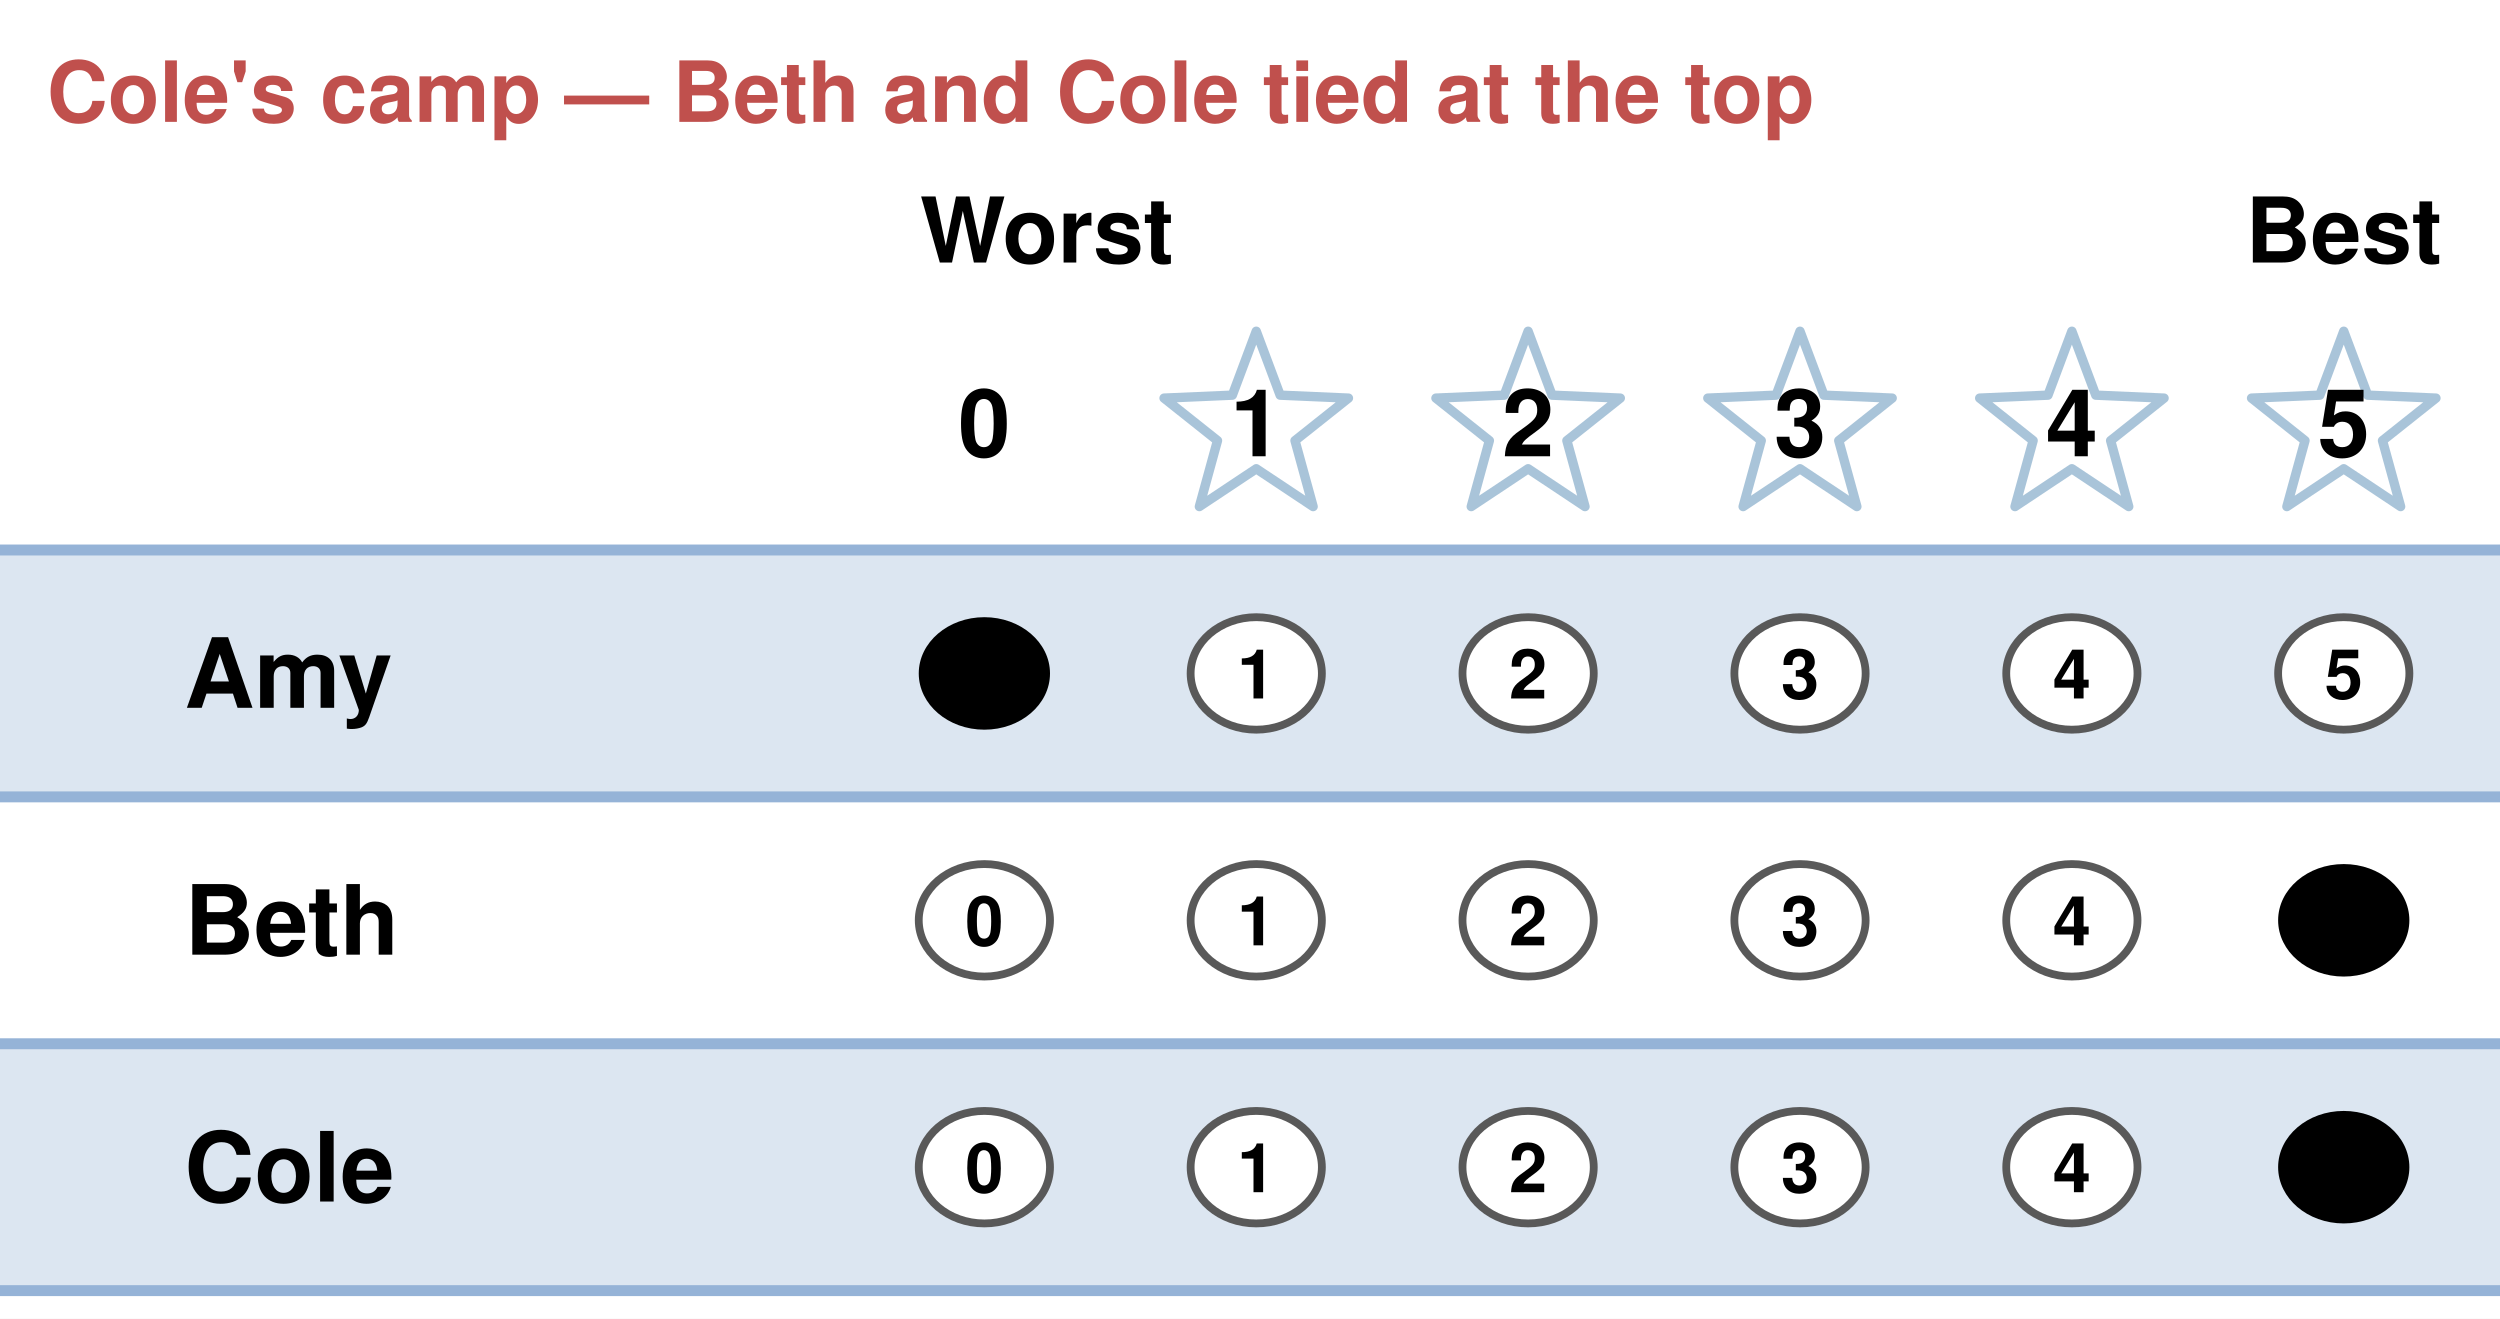
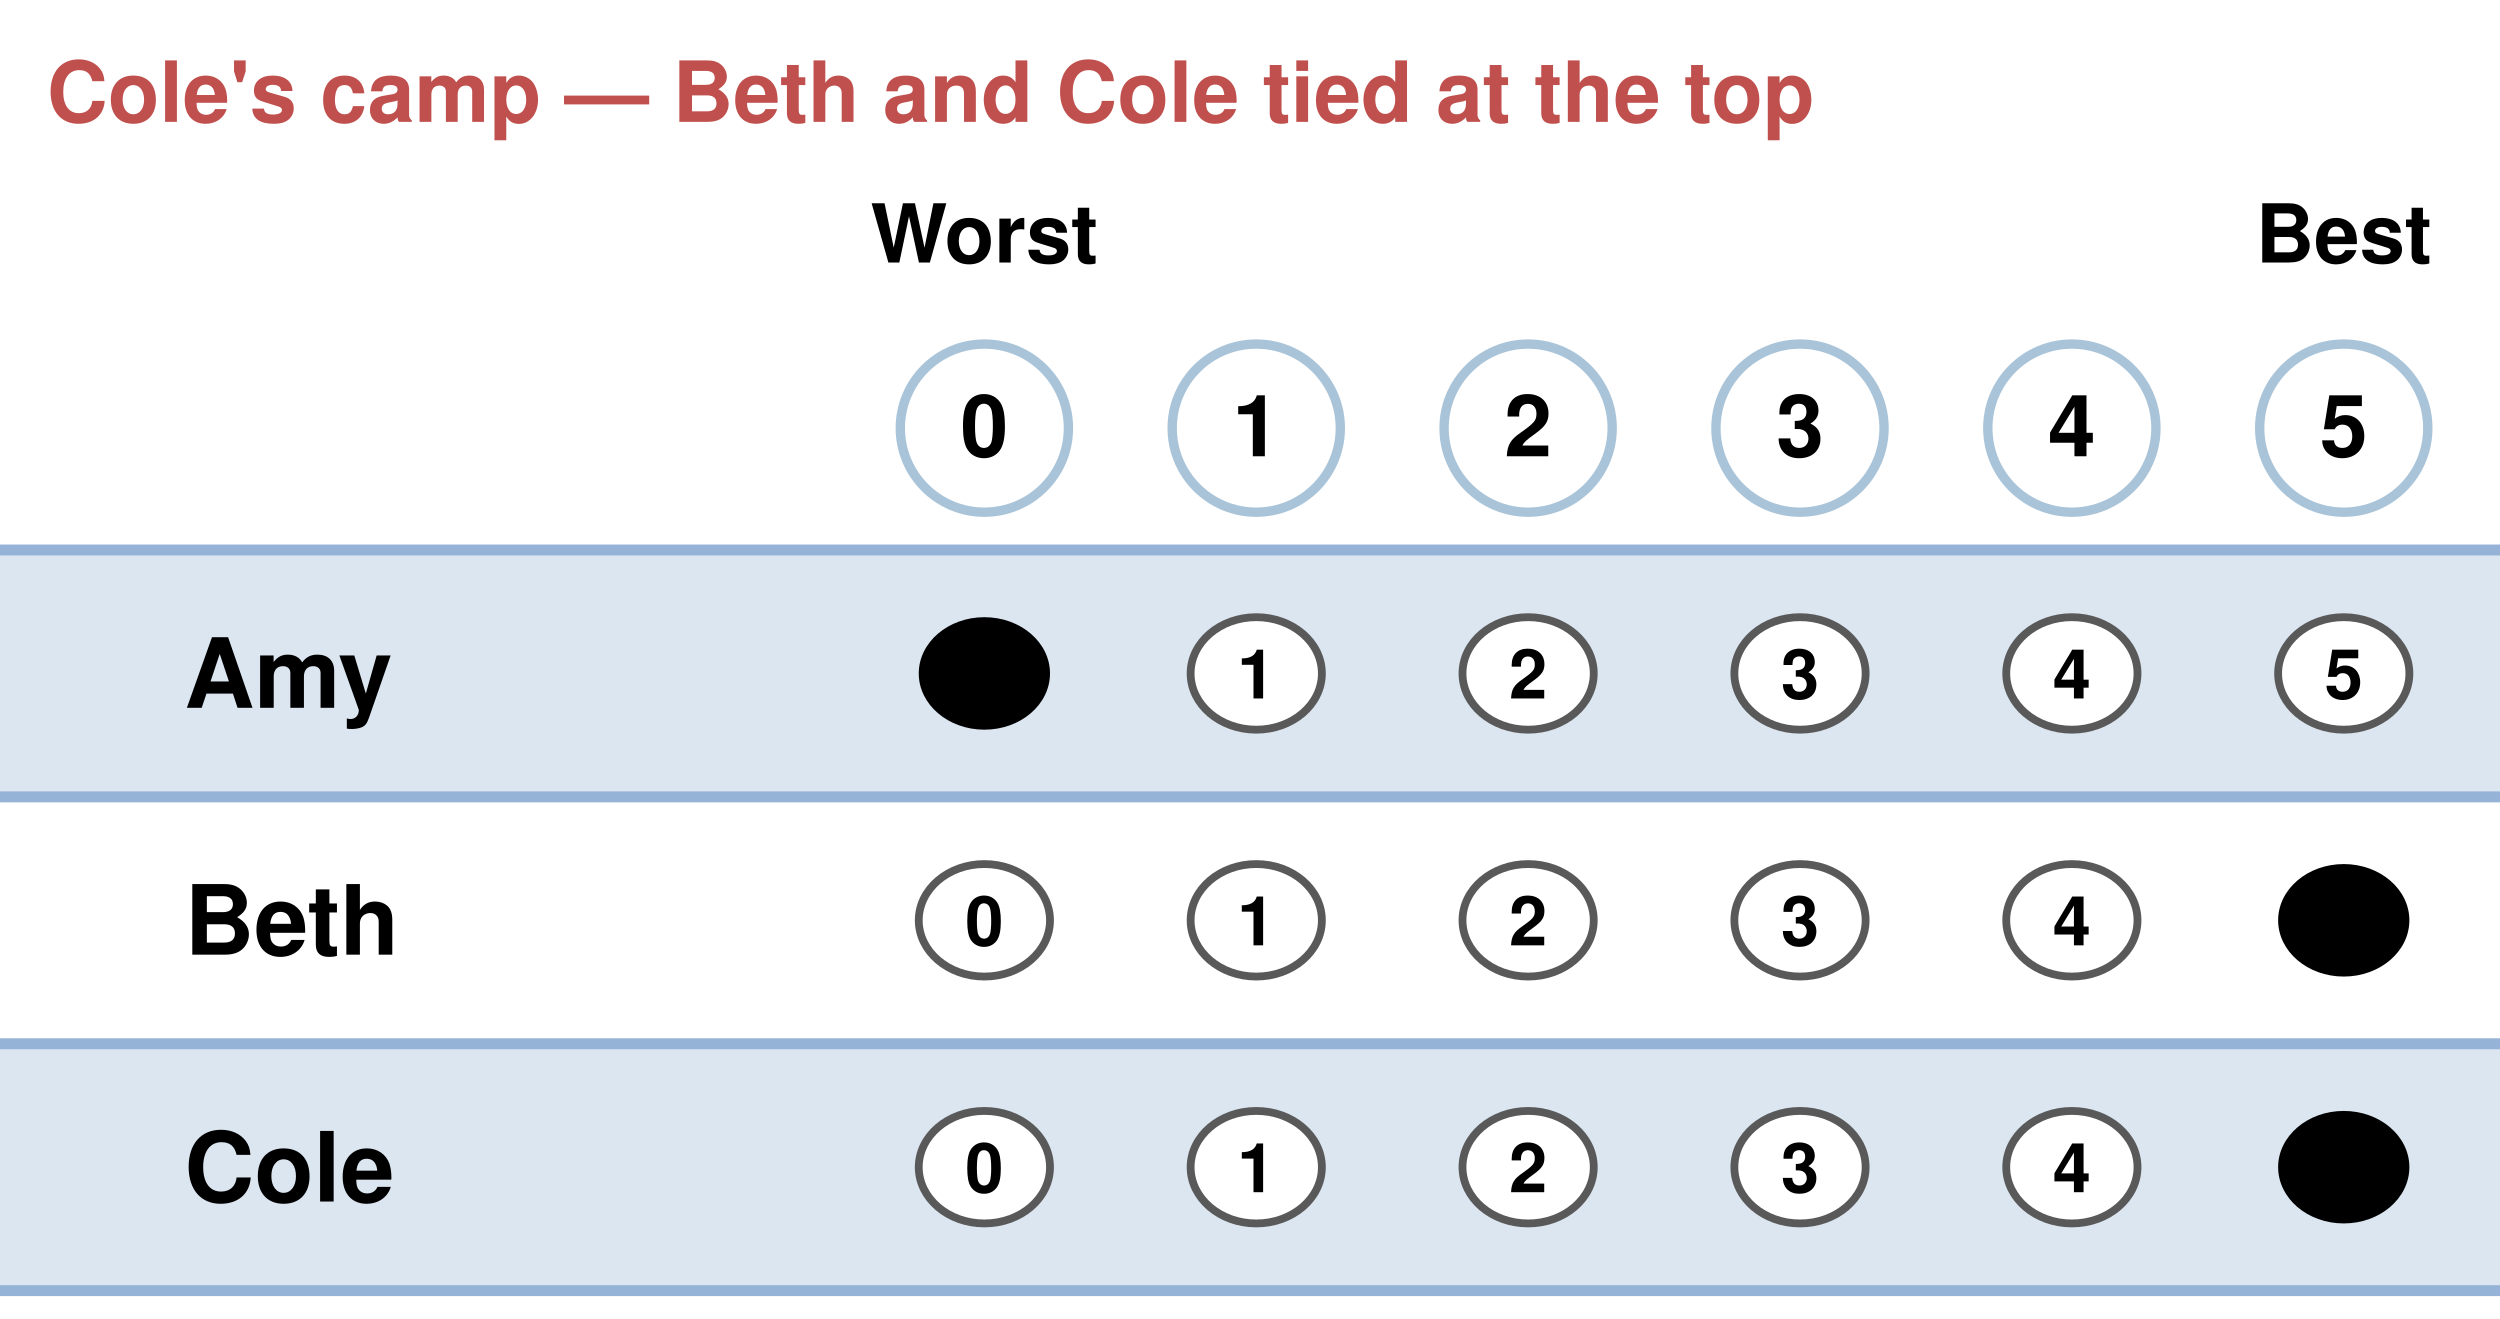
<svg xmlns="http://www.w3.org/2000/svg" viewBox="0 0 1600 844" width="1600" height="844">
  <rect width="1600" height="844" fill="#FFFFFF" />
  <text x="30" y="78" font-family="Arial Black, Arial Bold, Helvetica, sans-serif" font-size="54" font-weight="bold" fill="#C0504D">Cole's camp — Beth and Cole tied at the top</text>
-   <text x="670" y="168" font-family="Arial Black, Arial Bold, Helvetica, sans-serif" font-size="58" font-weight="bold" fill="#000000" text-anchor="middle">Worst</text>
-   <text x="1500" y="168" font-family="Arial Black, Arial Bold, Helvetica, sans-serif" font-size="58" font-weight="bold" fill="#000000" text-anchor="middle">Best</text>
-   <text x="630" y="292" font-family="Arial Black, Arial Bold, Helvetica, sans-serif" font-size="60" font-weight="bold" fill="#000000" text-anchor="middle">0</text>
-   <path d="M804.0,212.0L819.3,252.9L863.0,254.8L828.8,282.0L840.4,324.2L804.0,300.0L767.6,324.2L779.2,282.0L745.0,254.8L788.7,252.9Z" fill="none" stroke="#A9C4D9" stroke-width="6" stroke-linejoin="round" />
-   <text x="804" y="292" font-family="Arial Black, Arial Bold, Helvetica, sans-serif" font-size="60" font-weight="bold" fill="#000000" text-anchor="middle">1</text>
-   <path d="M978.0,212.0L993.3,252.9L1037.0,254.8L1002.8,282.0L1014.4,324.2L978.0,300.0L941.6,324.2L953.2,282.0L919.0,254.8L962.7,252.9Z" fill="none" stroke="#A9C4D9" stroke-width="6" stroke-linejoin="round" />
-   <text x="978" y="292" font-family="Arial Black, Arial Bold, Helvetica, sans-serif" font-size="60" font-weight="bold" fill="#000000" text-anchor="middle">2</text>
-   <path d="M1152.0,212.0L1167.3,252.9L1211.0,254.8L1176.8,282.0L1188.4,324.2L1152.0,300.0L1115.6,324.2L1127.2,282.0L1093.0,254.8L1136.7,252.9Z" fill="none" stroke="#A9C4D9" stroke-width="6" stroke-linejoin="round" />
-   <text x="1152" y="292" font-family="Arial Black, Arial Bold, Helvetica, sans-serif" font-size="60" font-weight="bold" fill="#000000" text-anchor="middle">3</text>
-   <path d="M1326.0,212.0L1341.3,252.9L1385.0,254.8L1350.8,282.0L1362.4,324.2L1326.0,300.0L1289.6,324.2L1301.2,282.0L1267.0,254.8L1310.7,252.9Z" fill="none" stroke="#A9C4D9" stroke-width="6" stroke-linejoin="round" />
-   <text x="1326" y="292" font-family="Arial Black, Arial Bold, Helvetica, sans-serif" font-size="60" font-weight="bold" fill="#000000" text-anchor="middle">4</text>
-   <path d="M1500.0,212.0L1515.3,252.9L1559.0,254.8L1524.8,282.0L1536.4,324.2L1500.0,300.0L1463.6,324.2L1475.2,282.0L1441.0,254.8L1484.7,252.9Z" fill="none" stroke="#A9C4D9" stroke-width="6" stroke-linejoin="round" />
-   <text x="1500" y="292" font-family="Arial Black, Arial Bold, Helvetica, sans-serif" font-size="60" font-weight="bold" fill="#000000" text-anchor="middle">5</text>
+   <text x="630" y="168" font-family="Arial Black, Arial Bold, Helvetica, sans-serif" font-size="52" font-weight="bold" fill="#000000" text-anchor="middle">Worst</text>
+   <text x="1500" y="168" font-family="Arial Black, Arial Bold, Helvetica, sans-serif" font-size="52" font-weight="bold" fill="#000000" text-anchor="middle">Best</text>
+   <circle cx="630" cy="274" r="53.8" fill="none" stroke="#A9C4D9" stroke-width="6" />
+   <text x="630" y="292" font-family="Arial Black, Arial Bold, Helvetica, sans-serif" font-size="55" font-weight="bold" fill="#000000" text-anchor="middle">0</text>
+   <circle cx="804" cy="274" r="53.8" fill="none" stroke="#A9C4D9" stroke-width="6" />
+   <text x="804" y="292" font-family="Arial Black, Arial Bold, Helvetica, sans-serif" font-size="55" font-weight="bold" fill="#000000" text-anchor="middle">1</text>
+   <circle cx="978" cy="274" r="53.8" fill="none" stroke="#A9C4D9" stroke-width="6" />
+   <text x="978" y="292" font-family="Arial Black, Arial Bold, Helvetica, sans-serif" font-size="55" font-weight="bold" fill="#000000" text-anchor="middle">2</text>
+   <circle cx="1152" cy="274" r="53.8" fill="none" stroke="#A9C4D9" stroke-width="6" />
+   <text x="1152" y="292" font-family="Arial Black, Arial Bold, Helvetica, sans-serif" font-size="55" font-weight="bold" fill="#000000" text-anchor="middle">3</text>
+   <circle cx="1326" cy="274" r="53.8" fill="none" stroke="#A9C4D9" stroke-width="6" />
+   <text x="1326" y="292" font-family="Arial Black, Arial Bold, Helvetica, sans-serif" font-size="55" font-weight="bold" fill="#000000" text-anchor="middle">4</text>
+   <circle cx="1500" cy="274" r="53.8" fill="none" stroke="#A9C4D9" stroke-width="6" />
+   <text x="1500" y="292" font-family="Arial Black, Arial Bold, Helvetica, sans-serif" font-size="55" font-weight="bold" fill="#000000" text-anchor="middle">5</text>
  <rect x="0" y="352" width="1600" height="158" fill="#DCE6F1" />
  <line x1="0" y1="352" x2="1600" y2="352" stroke="#95B3D7" stroke-width="7" />
  <text x="118" y="453.0" font-family="Arial Black, Arial Bold, Helvetica, sans-serif" font-size="62" font-weight="bold" fill="#000000">Amy</text>
-   <ellipse cx="630" cy="431.0" rx="42" ry="36" fill="#000000" />
-   <ellipse cx="804" cy="431.0" rx="42" ry="36" fill="#FFFFFF" stroke="#595959" stroke-width="5" />
+   <ellipse cx="630" cy="431.0" rx="42.0" ry="36.0" fill="#000000" />
+   <ellipse cx="804" cy="431.0" rx="42.0" ry="36.0" fill="#FFFFFF" stroke="#595959" stroke-width="5" />
  <text x="804" y="447.0" font-family="Arial Black, Arial Bold, Helvetica, sans-serif" font-size="44" font-weight="bold" fill="#000000" text-anchor="middle">1</text>
-   <ellipse cx="978" cy="431.0" rx="42" ry="36" fill="#FFFFFF" stroke="#595959" stroke-width="5" />
+   <ellipse cx="978" cy="431.0" rx="42.0" ry="36.0" fill="#FFFFFF" stroke="#595959" stroke-width="5" />
  <text x="978" y="447.0" font-family="Arial Black, Arial Bold, Helvetica, sans-serif" font-size="44" font-weight="bold" fill="#000000" text-anchor="middle">2</text>
-   <ellipse cx="1152" cy="431.0" rx="42" ry="36" fill="#FFFFFF" stroke="#595959" stroke-width="5" />
+   <ellipse cx="1152" cy="431.0" rx="42.0" ry="36.0" fill="#FFFFFF" stroke="#595959" stroke-width="5" />
  <text x="1152" y="447.0" font-family="Arial Black, Arial Bold, Helvetica, sans-serif" font-size="44" font-weight="bold" fill="#000000" text-anchor="middle">3</text>
-   <ellipse cx="1326" cy="431.0" rx="42" ry="36" fill="#FFFFFF" stroke="#595959" stroke-width="5" />
+   <ellipse cx="1326" cy="431.0" rx="42.0" ry="36.0" fill="#FFFFFF" stroke="#595959" stroke-width="5" />
  <text x="1326" y="447.0" font-family="Arial Black, Arial Bold, Helvetica, sans-serif" font-size="44" font-weight="bold" fill="#000000" text-anchor="middle">4</text>
-   <ellipse cx="1500" cy="431.0" rx="42" ry="36" fill="#FFFFFF" stroke="#595959" stroke-width="5" />
+   <ellipse cx="1500" cy="431.0" rx="42.0" ry="36.0" fill="#FFFFFF" stroke="#595959" stroke-width="5" />
  <text x="1500" y="447.0" font-family="Arial Black, Arial Bold, Helvetica, sans-serif" font-size="44" font-weight="bold" fill="#000000" text-anchor="middle">5</text>
  <line x1="0" y1="510" x2="1600" y2="510" stroke="#95B3D7" stroke-width="7" />
  <text x="118" y="611.0" font-family="Arial Black, Arial Bold, Helvetica, sans-serif" font-size="62" font-weight="bold" fill="#000000">Beth</text>
-   <ellipse cx="630" cy="589.0" rx="42" ry="36" fill="#FFFFFF" stroke="#595959" stroke-width="5" />
+   <ellipse cx="630" cy="589.0" rx="42.0" ry="36.0" fill="#FFFFFF" stroke="#595959" stroke-width="5" />
  <text x="630" y="605.0" font-family="Arial Black, Arial Bold, Helvetica, sans-serif" font-size="44" font-weight="bold" fill="#000000" text-anchor="middle">0</text>
-   <ellipse cx="804" cy="589.0" rx="42" ry="36" fill="#FFFFFF" stroke="#595959" stroke-width="5" />
+   <ellipse cx="804" cy="589.0" rx="42.0" ry="36.0" fill="#FFFFFF" stroke="#595959" stroke-width="5" />
  <text x="804" y="605.0" font-family="Arial Black, Arial Bold, Helvetica, sans-serif" font-size="44" font-weight="bold" fill="#000000" text-anchor="middle">1</text>
-   <ellipse cx="978" cy="589.0" rx="42" ry="36" fill="#FFFFFF" stroke="#595959" stroke-width="5" />
+   <ellipse cx="978" cy="589.0" rx="42.0" ry="36.0" fill="#FFFFFF" stroke="#595959" stroke-width="5" />
  <text x="978" y="605.0" font-family="Arial Black, Arial Bold, Helvetica, sans-serif" font-size="44" font-weight="bold" fill="#000000" text-anchor="middle">2</text>
-   <ellipse cx="1152" cy="589.0" rx="42" ry="36" fill="#FFFFFF" stroke="#595959" stroke-width="5" />
+   <ellipse cx="1152" cy="589.0" rx="42.0" ry="36.0" fill="#FFFFFF" stroke="#595959" stroke-width="5" />
  <text x="1152" y="605.0" font-family="Arial Black, Arial Bold, Helvetica, sans-serif" font-size="44" font-weight="bold" fill="#000000" text-anchor="middle">3</text>
-   <ellipse cx="1326" cy="589.0" rx="42" ry="36" fill="#FFFFFF" stroke="#595959" stroke-width="5" />
+   <ellipse cx="1326" cy="589.0" rx="42.0" ry="36.0" fill="#FFFFFF" stroke="#595959" stroke-width="5" />
  <text x="1326" y="605.0" font-family="Arial Black, Arial Bold, Helvetica, sans-serif" font-size="44" font-weight="bold" fill="#000000" text-anchor="middle">4</text>
-   <ellipse cx="1500" cy="589.0" rx="42" ry="36" fill="#000000" />
+   <ellipse cx="1500" cy="589.0" rx="42.0" ry="36.0" fill="#000000" />
  <rect x="0" y="668" width="1600" height="158" fill="#DCE6F1" />
  <line x1="0" y1="668" x2="1600" y2="668" stroke="#95B3D7" stroke-width="7" />
  <text x="118" y="769.0" font-family="Arial Black, Arial Bold, Helvetica, sans-serif" font-size="62" font-weight="bold" fill="#000000">Cole</text>
-   <ellipse cx="630" cy="747.0" rx="42" ry="36" fill="#FFFFFF" stroke="#595959" stroke-width="5" />
+   <ellipse cx="630" cy="747.0" rx="42.0" ry="36.0" fill="#FFFFFF" stroke="#595959" stroke-width="5" />
  <text x="630" y="763.0" font-family="Arial Black, Arial Bold, Helvetica, sans-serif" font-size="44" font-weight="bold" fill="#000000" text-anchor="middle">0</text>
-   <ellipse cx="804" cy="747.0" rx="42" ry="36" fill="#FFFFFF" stroke="#595959" stroke-width="5" />
+   <ellipse cx="804" cy="747.0" rx="42.0" ry="36.0" fill="#FFFFFF" stroke="#595959" stroke-width="5" />
  <text x="804" y="763.0" font-family="Arial Black, Arial Bold, Helvetica, sans-serif" font-size="44" font-weight="bold" fill="#000000" text-anchor="middle">1</text>
-   <ellipse cx="978" cy="747.0" rx="42" ry="36" fill="#FFFFFF" stroke="#595959" stroke-width="5" />
+   <ellipse cx="978" cy="747.0" rx="42.0" ry="36.0" fill="#FFFFFF" stroke="#595959" stroke-width="5" />
  <text x="978" y="763.0" font-family="Arial Black, Arial Bold, Helvetica, sans-serif" font-size="44" font-weight="bold" fill="#000000" text-anchor="middle">2</text>
-   <ellipse cx="1152" cy="747.0" rx="42" ry="36" fill="#FFFFFF" stroke="#595959" stroke-width="5" />
+   <ellipse cx="1152" cy="747.0" rx="42.0" ry="36.0" fill="#FFFFFF" stroke="#595959" stroke-width="5" />
  <text x="1152" y="763.0" font-family="Arial Black, Arial Bold, Helvetica, sans-serif" font-size="44" font-weight="bold" fill="#000000" text-anchor="middle">3</text>
-   <ellipse cx="1326" cy="747.0" rx="42" ry="36" fill="#FFFFFF" stroke="#595959" stroke-width="5" />
+   <ellipse cx="1326" cy="747.0" rx="42.0" ry="36.0" fill="#FFFFFF" stroke="#595959" stroke-width="5" />
  <text x="1326" y="763.0" font-family="Arial Black, Arial Bold, Helvetica, sans-serif" font-size="44" font-weight="bold" fill="#000000" text-anchor="middle">4</text>
-   <ellipse cx="1500" cy="747.0" rx="42" ry="36" fill="#000000" />
+   <ellipse cx="1500" cy="747.0" rx="42.0" ry="36.0" fill="#000000" />
  <line x1="0" y1="826" x2="1600" y2="826" stroke="#95B3D7" stroke-width="7" />
</svg>
